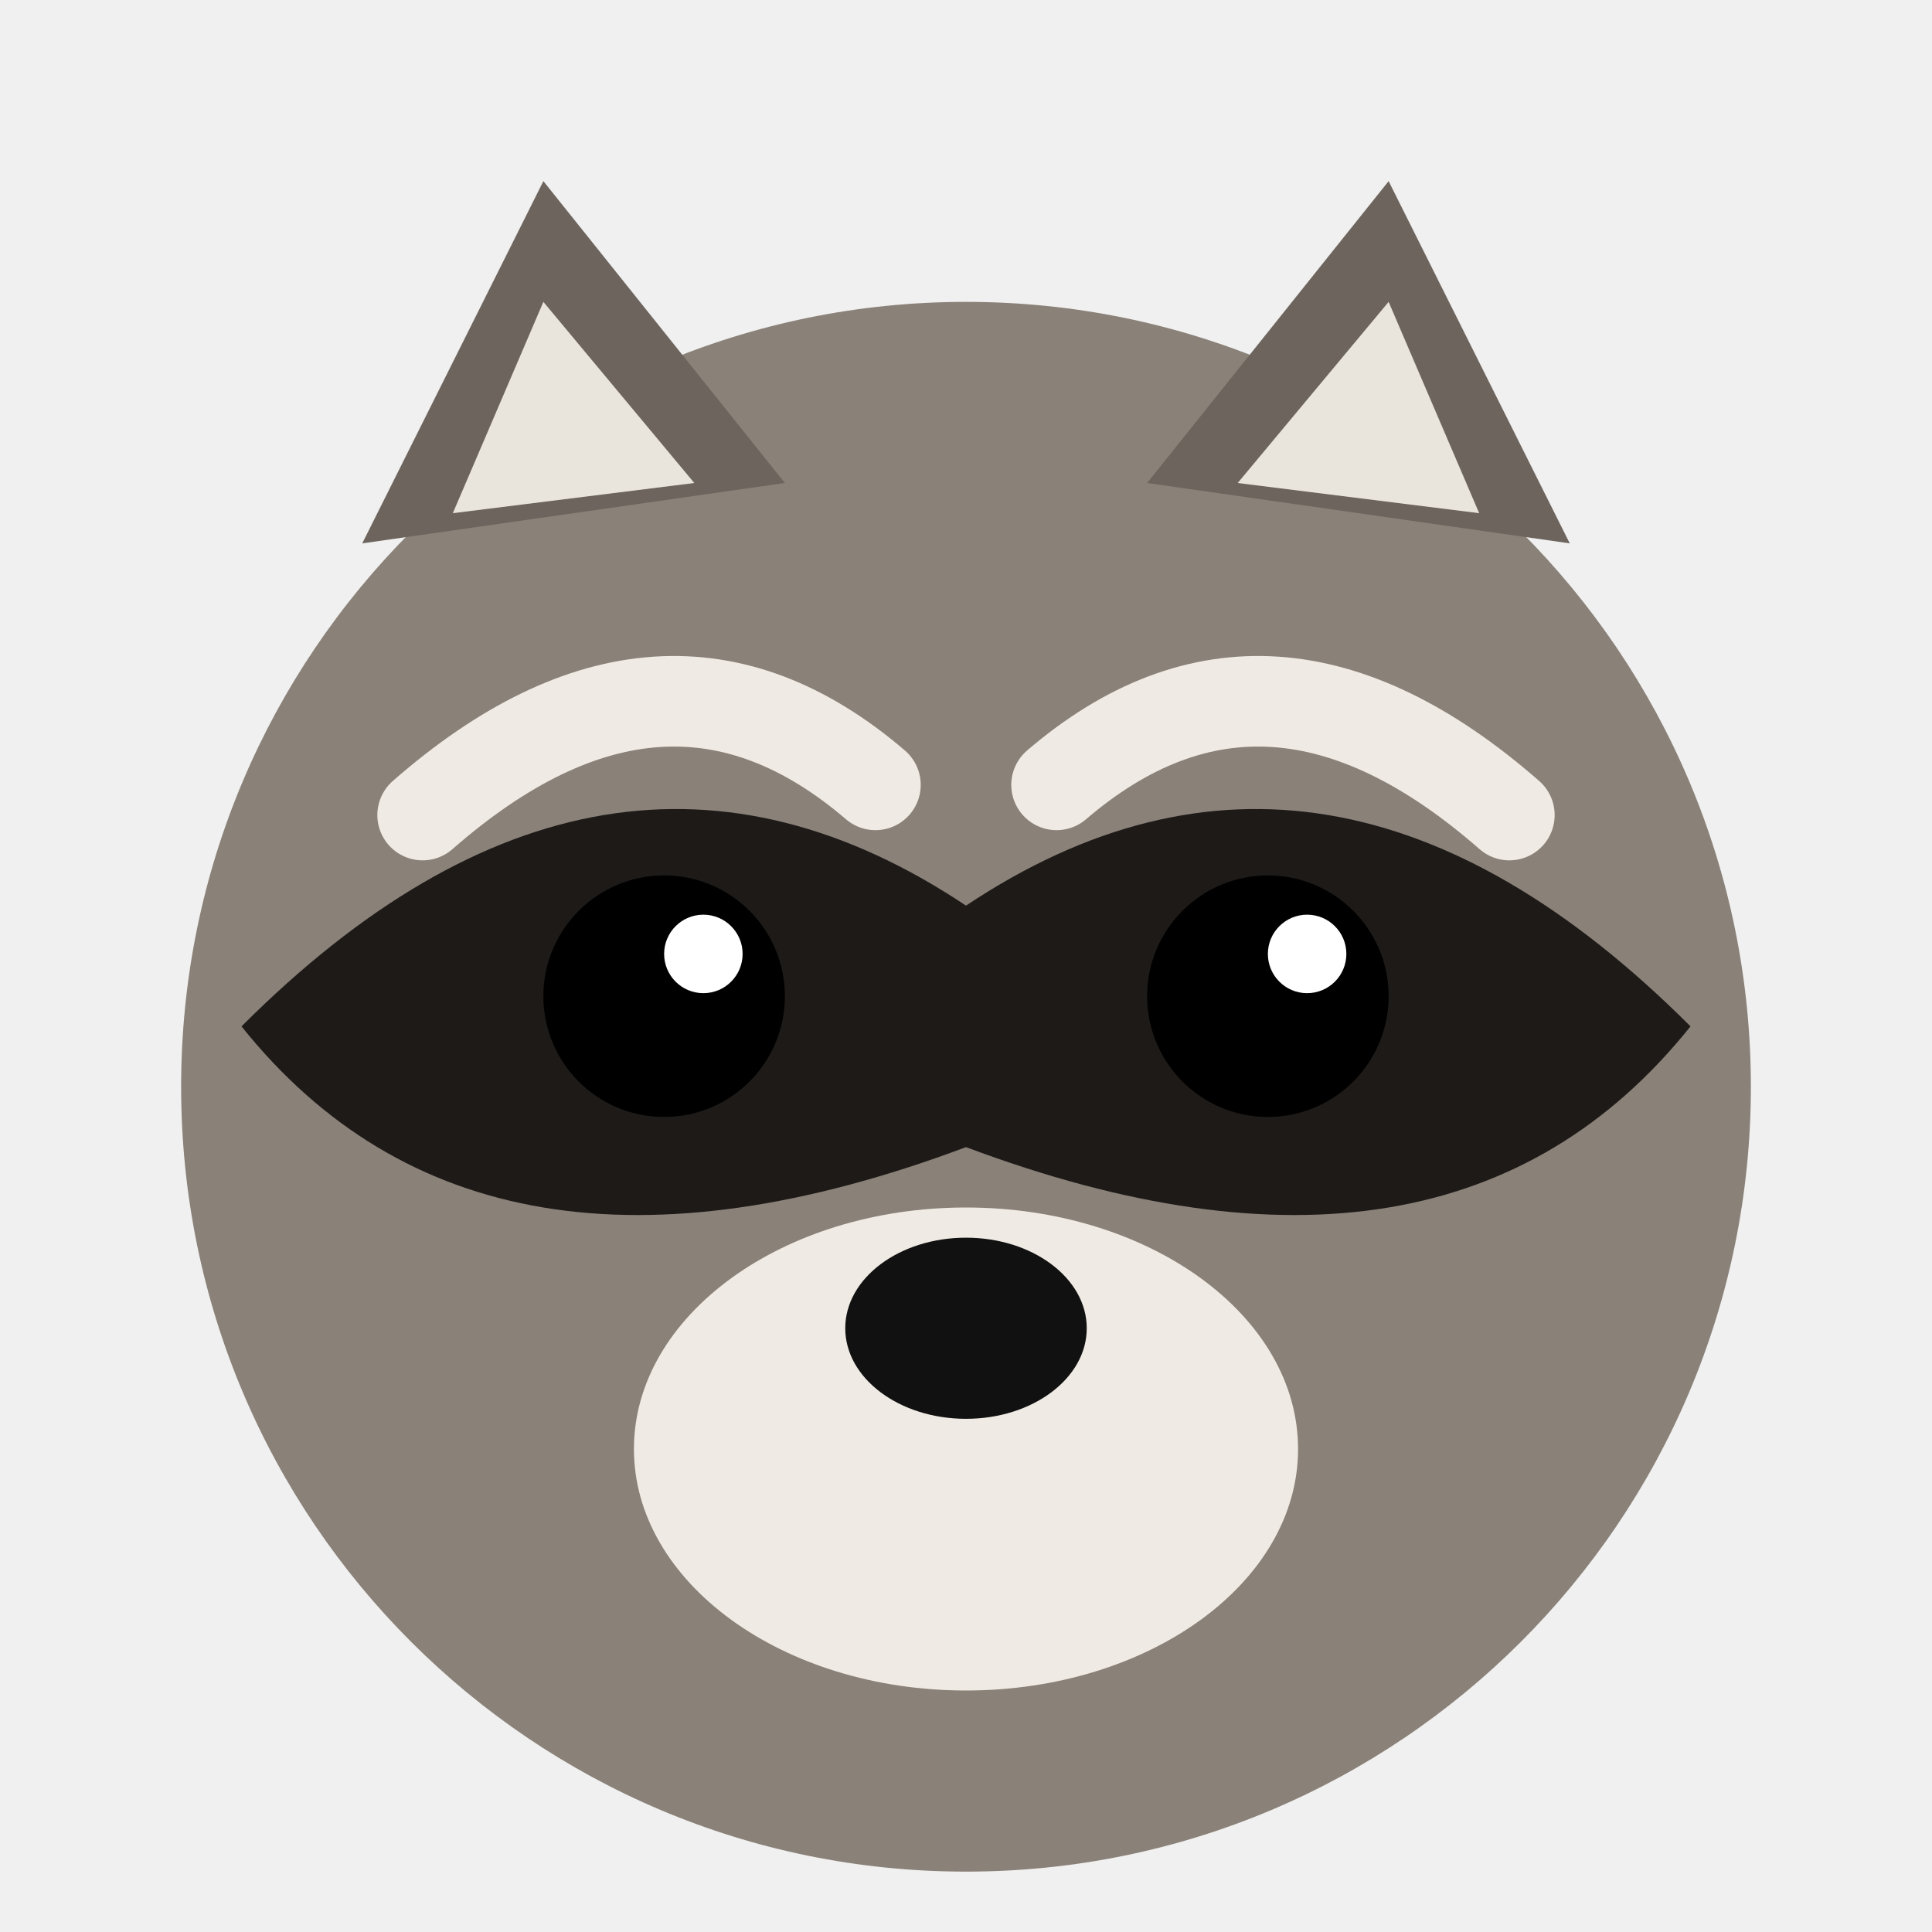
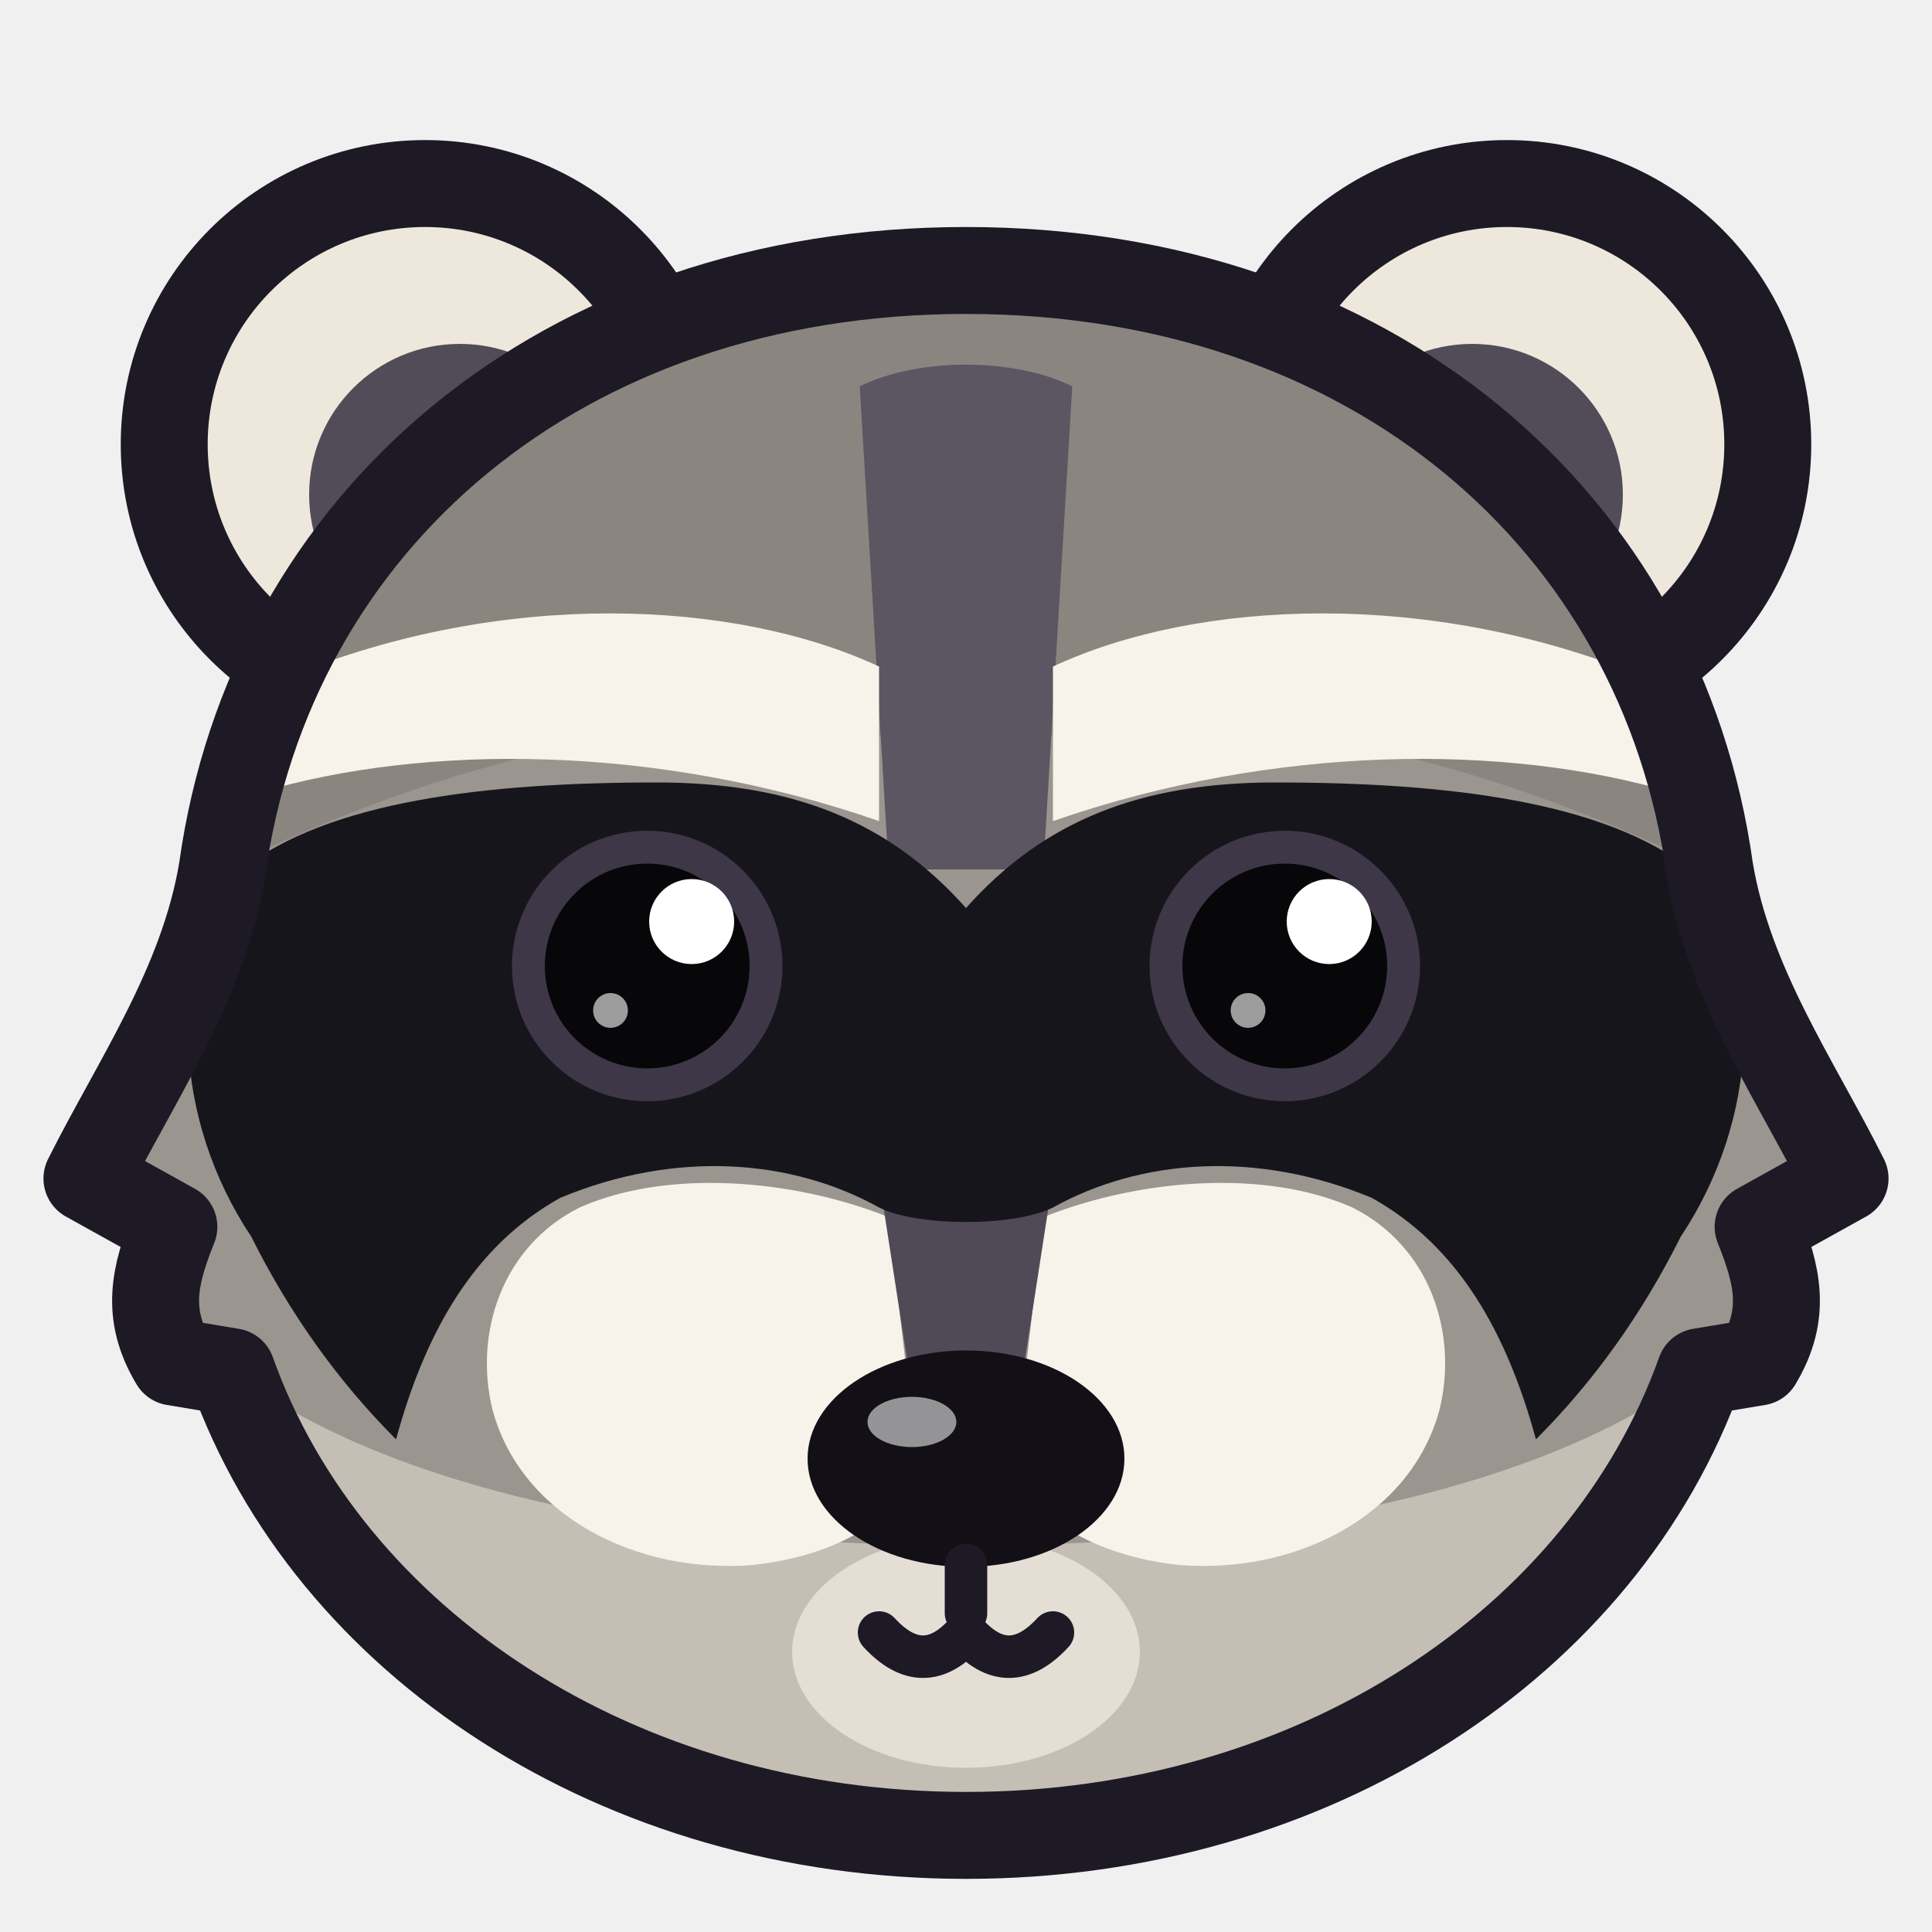
- <svg xmlns="http://www.w3.org/2000/svg" viewBox="0 0 64 64">
-   <circle cx="32" cy="36" r="26" fill="#8a8178" />
-   <path d="M12 18 L18 6 L26 16 Z M52 18 L46 6 L38 16 Z" fill="#6d655d" />
-   <path d="M15 17 L18 10 L23 16 Z M49 17 L46 10 L41 16 Z" fill="#e9e4dc" />
-   <path d="M8 34 Q20 22 32 30 Q44 22 56 34 Q48 44 32 38 Q16 44 8 34 Z" fill="#1d1a18" />
-   <path d="M14 27 Q22 20 29 26 M50 27 Q42 20 35 26" stroke="#efebe4" stroke-width="3" fill="none" stroke-linecap="round" />
-   <ellipse cx="32" cy="48" rx="11" ry="8" fill="#efebe4" />
-   <circle cx="22" cy="33" r="4" fill="#000" />
-   <circle cx="42" cy="33" r="4" fill="#000" />
-   <circle cx="23.3" cy="31.6" r="1.3" fill="#fff" />
-   <circle cx="43.3" cy="31.6" r="1.3" fill="#fff" />
-   <ellipse cx="32" cy="44" rx="4" ry="3" fill="#111" />
+ <svg xmlns="http://www.w3.org/2000/svg" viewBox="0 0 100 100">
+   <circle cx="22" cy="23" r="13.5" fill="#eee7dc" stroke="#1d1a26" stroke-width="4.5" />
+   <circle cx="23.8" cy="25.6" r="7.8" fill="#524c58" />
+   <circle cx="78" cy="23" r="13.5" fill="#eee7dc" stroke="#1d1a26" stroke-width="4.5" />
+   <circle cx="76.2" cy="25.6" r="7.8" fill="#524c58" />
+   <path d="M50 14C71 14 86 27 88.5 45C89.5 51 93 56 95.5 61L91 63.5C92 66 92.5 68 91 70.5L88 71C83 85 68 95 50 95C32 95 17 85 12 71L9 70.5C7.5 68 8 66 9 63.5L4.5 61C7 56 10.5 51 11.5 45C14 27 29 14 50 14Z" fill="#9a958f" />
+   <path d="M50 14C71 14 86 27 88.5 45C72 37 60 36.5 50 39C40 36.5 28 37 11.5 45C14 27 29 14 50 14Z" fill="#8a857f" />
+   <path d="M12 71C17 85 32 95 50 95C68 95 83 85 88 71C80 77 66 80 50 80C34 80 20 77 12 71Z" fill="#c4beb5" />
+   <path d="M44.5 20C47.5 18.5 52.5 18.5 55.5 20L54 45H46Z" fill="#5b5662" />
+   <path d="M45.5 34.5C38 31 26 30.5 15 35L13.5 41C22 38.5 34 38.5 45.5 42.5Z" fill="#f7f2ea" />
+   <path d="M54.5 34.5C62 31 74 30.5 85 35L86.5 41C78 38.5 66 38.5 54.5 42.5Z" fill="#f7f2ea" />
+   <ellipse cx="50" cy="85.5" rx="9" ry="6" fill="#e4ded5" />
+   <path d="M46 63C41 61 34.5 60.5 30 62.5C26 64.5 24.5 69 25.5 73C27 78.5 33 81.5 39 81C43.5 80.5 46.5 78.5 47.5 76Z" fill="#f7f2ea" />
+   <path d="M54 63C59 61 65.5 60.5 70 62.5C74 64.5 75.5 69 74.5 73C73 78.5 67 81.5 61 81C56.5 80.5 53.5 78.5 52.5 76Z" fill="#f7f2ea" />
+   <path d="M45.5 61H54.5L52.8 72H47.2Z" fill="#4f4a56" />
+   <path d="M50 47C46 42.5 41 40.5 34 40.5C25 40.5 17 41.5 12.5 45C8.5 50 9 58 13 64C15 68 17.5 71.5 20.5 74.5C22 69 24.5 64.5 29 62C35 59.5 41 60 45.5 62.5C47.5 63.5 52.5 63.5 54.5 62.5C59 60 65 59.5 71 62C75.5 64.5 78 69 79.5 74.5C82.5 71.5 85 68 87 64C91 58 91.5 50 87.5 45C83 41.5 75 40.5 66 40.5C59 40.5 54 42.5 50 47Z" fill="#17151c" />
+   <circle cx="33.5" cy="50" r="7" fill="#3d3747" />
+   <circle cx="33.5" cy="50" r="5.3" fill="#07070a" />
+   <circle cx="35.8" cy="47.7" r="2.2" fill="#fff" />
+   <circle cx="31.6" cy="52.3" r=".9" fill="#fff" opacity=".6" />
+   <circle cx="66.5" cy="50" r="7" fill="#3d3747" />
+   <circle cx="66.5" cy="50" r="5.3" fill="#07070a" />
+   <circle cx="68.8" cy="47.7" r="2.2" fill="#fff" />
+   <circle cx="64.6" cy="52.3" r=".9" fill="#fff" opacity=".6" />
+   <ellipse cx="50" cy="75.5" rx="8.2" ry="5.6" fill="#121016" />
+   <ellipse cx="47.2" cy="73.6" rx="2.3" ry="1.3" fill="#fff" opacity=".55" />
+   <path d="M50 81V83.5M45.5 84.5Q47.8 87 50 84.5Q52.2 87 54.5 84.5" stroke="#1d1a26" stroke-width="2.2" fill="none" stroke-linecap="round" stroke-linejoin="round" />
+   <path d="M50 14C71 14 86 27 88.5 45C89.5 51 93 56 95.5 61L91 63.5C92 66 92.5 68 91 70.5L88 71C83 85 68 95 50 95C32 95 17 85 12 71L9 70.5C7.5 68 8 66 9 63.5L4.5 61C7 56 10.5 51 11.5 45C14 27 29 14 50 14Z" fill="none" stroke="#1d1a26" stroke-width="4.5" stroke-linejoin="round" />
</svg>
